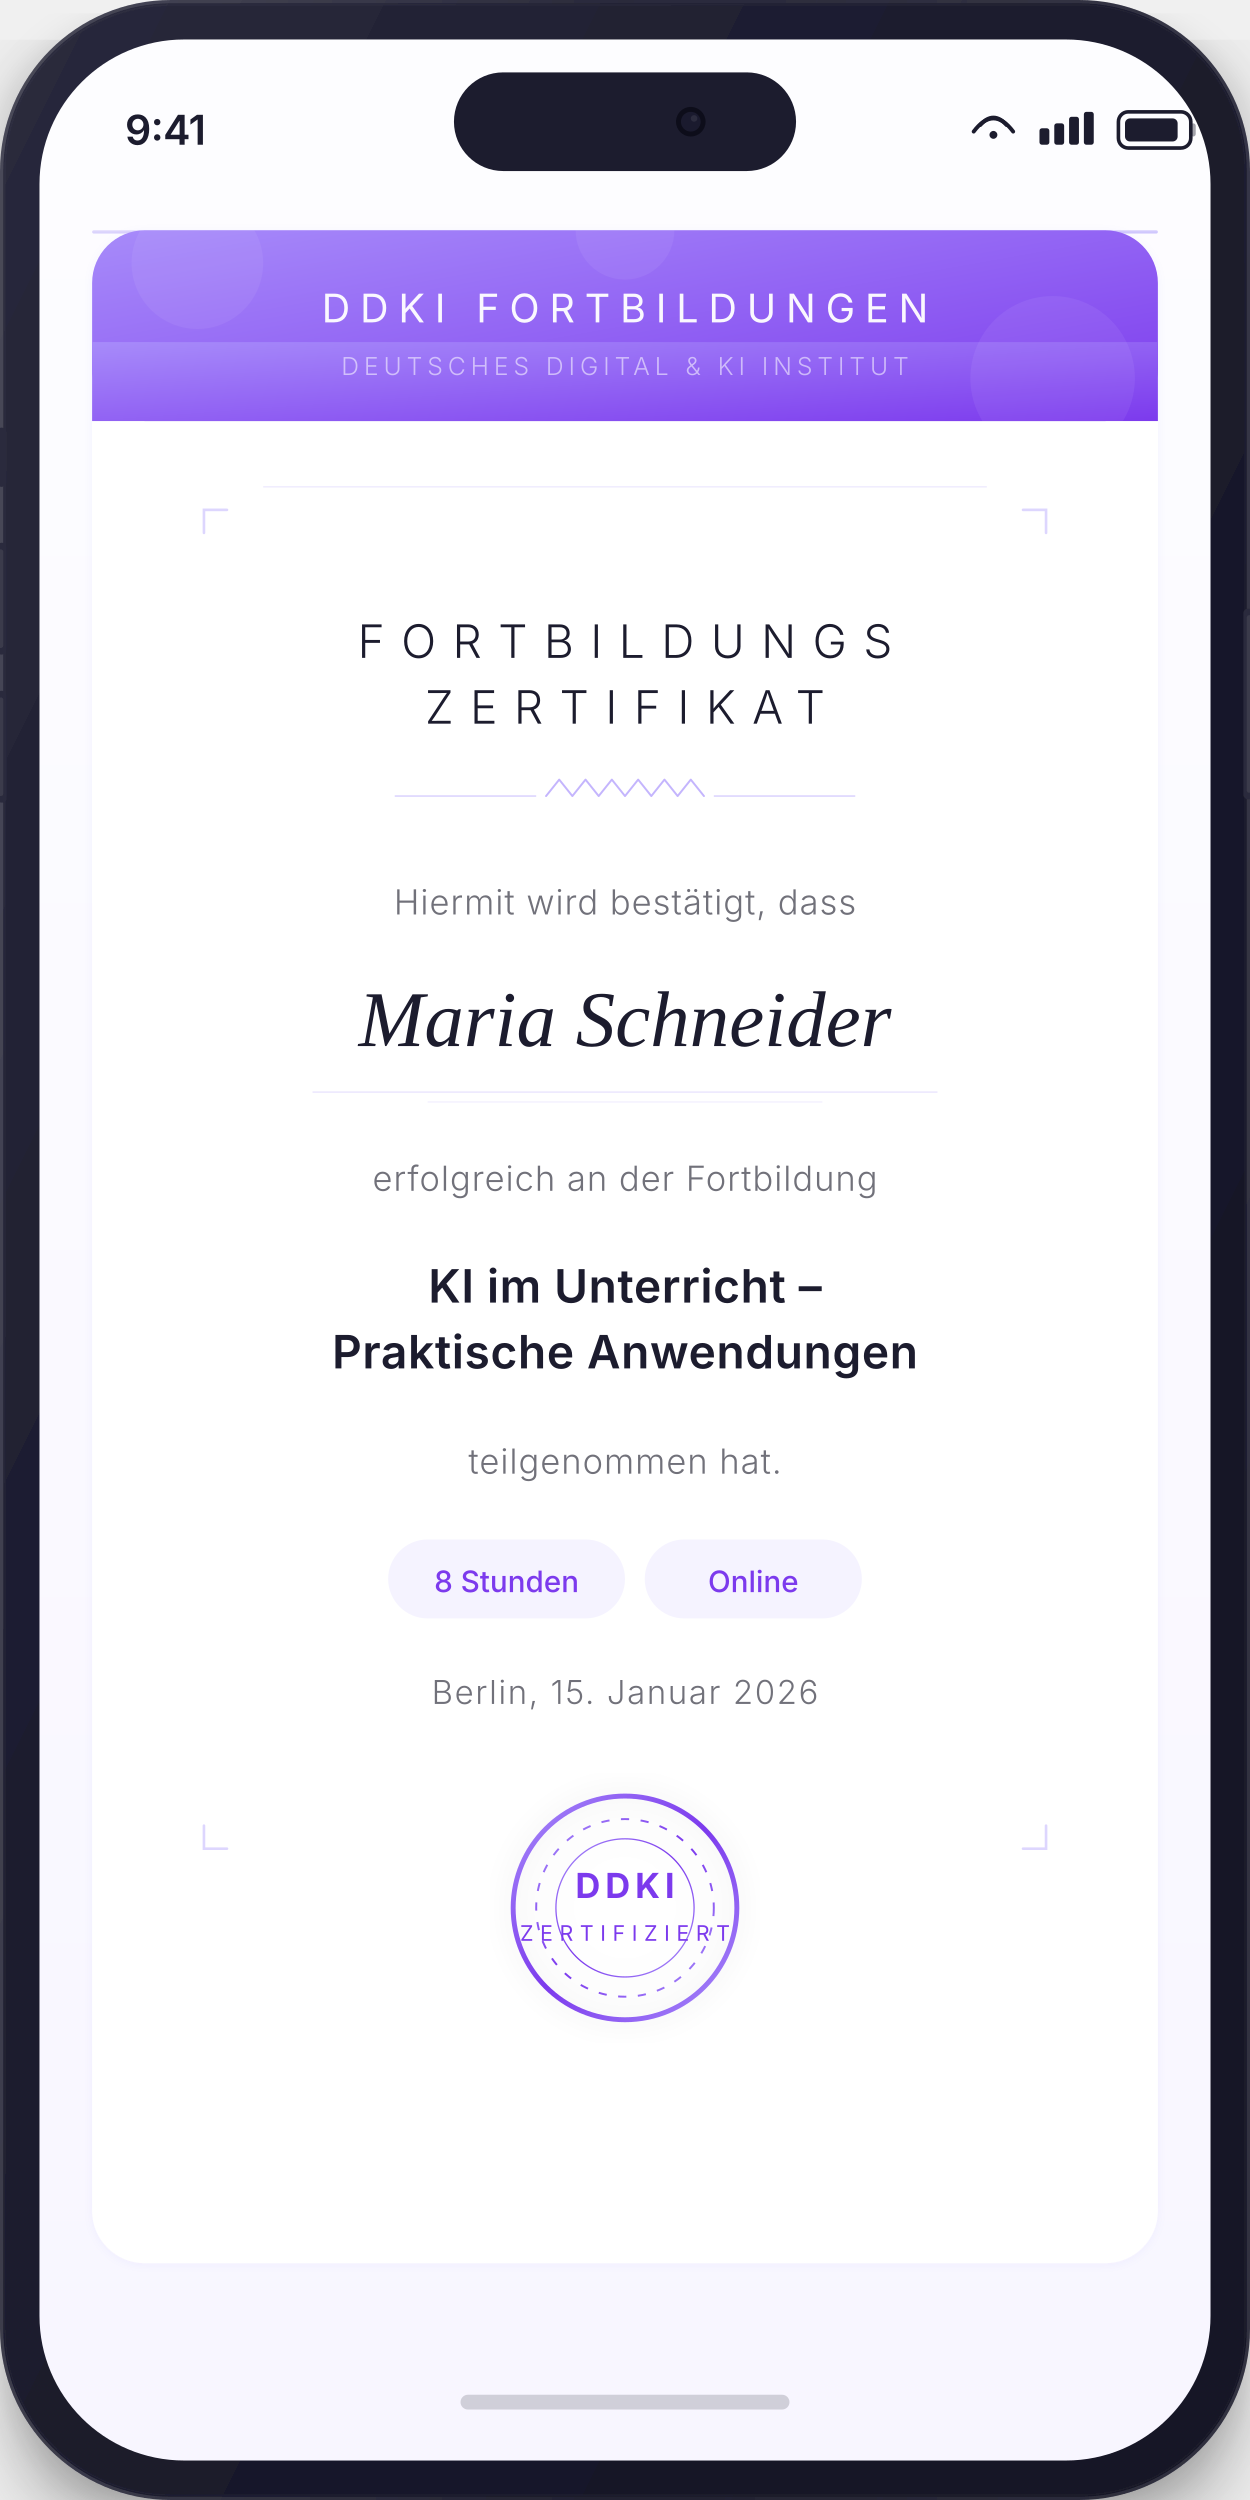
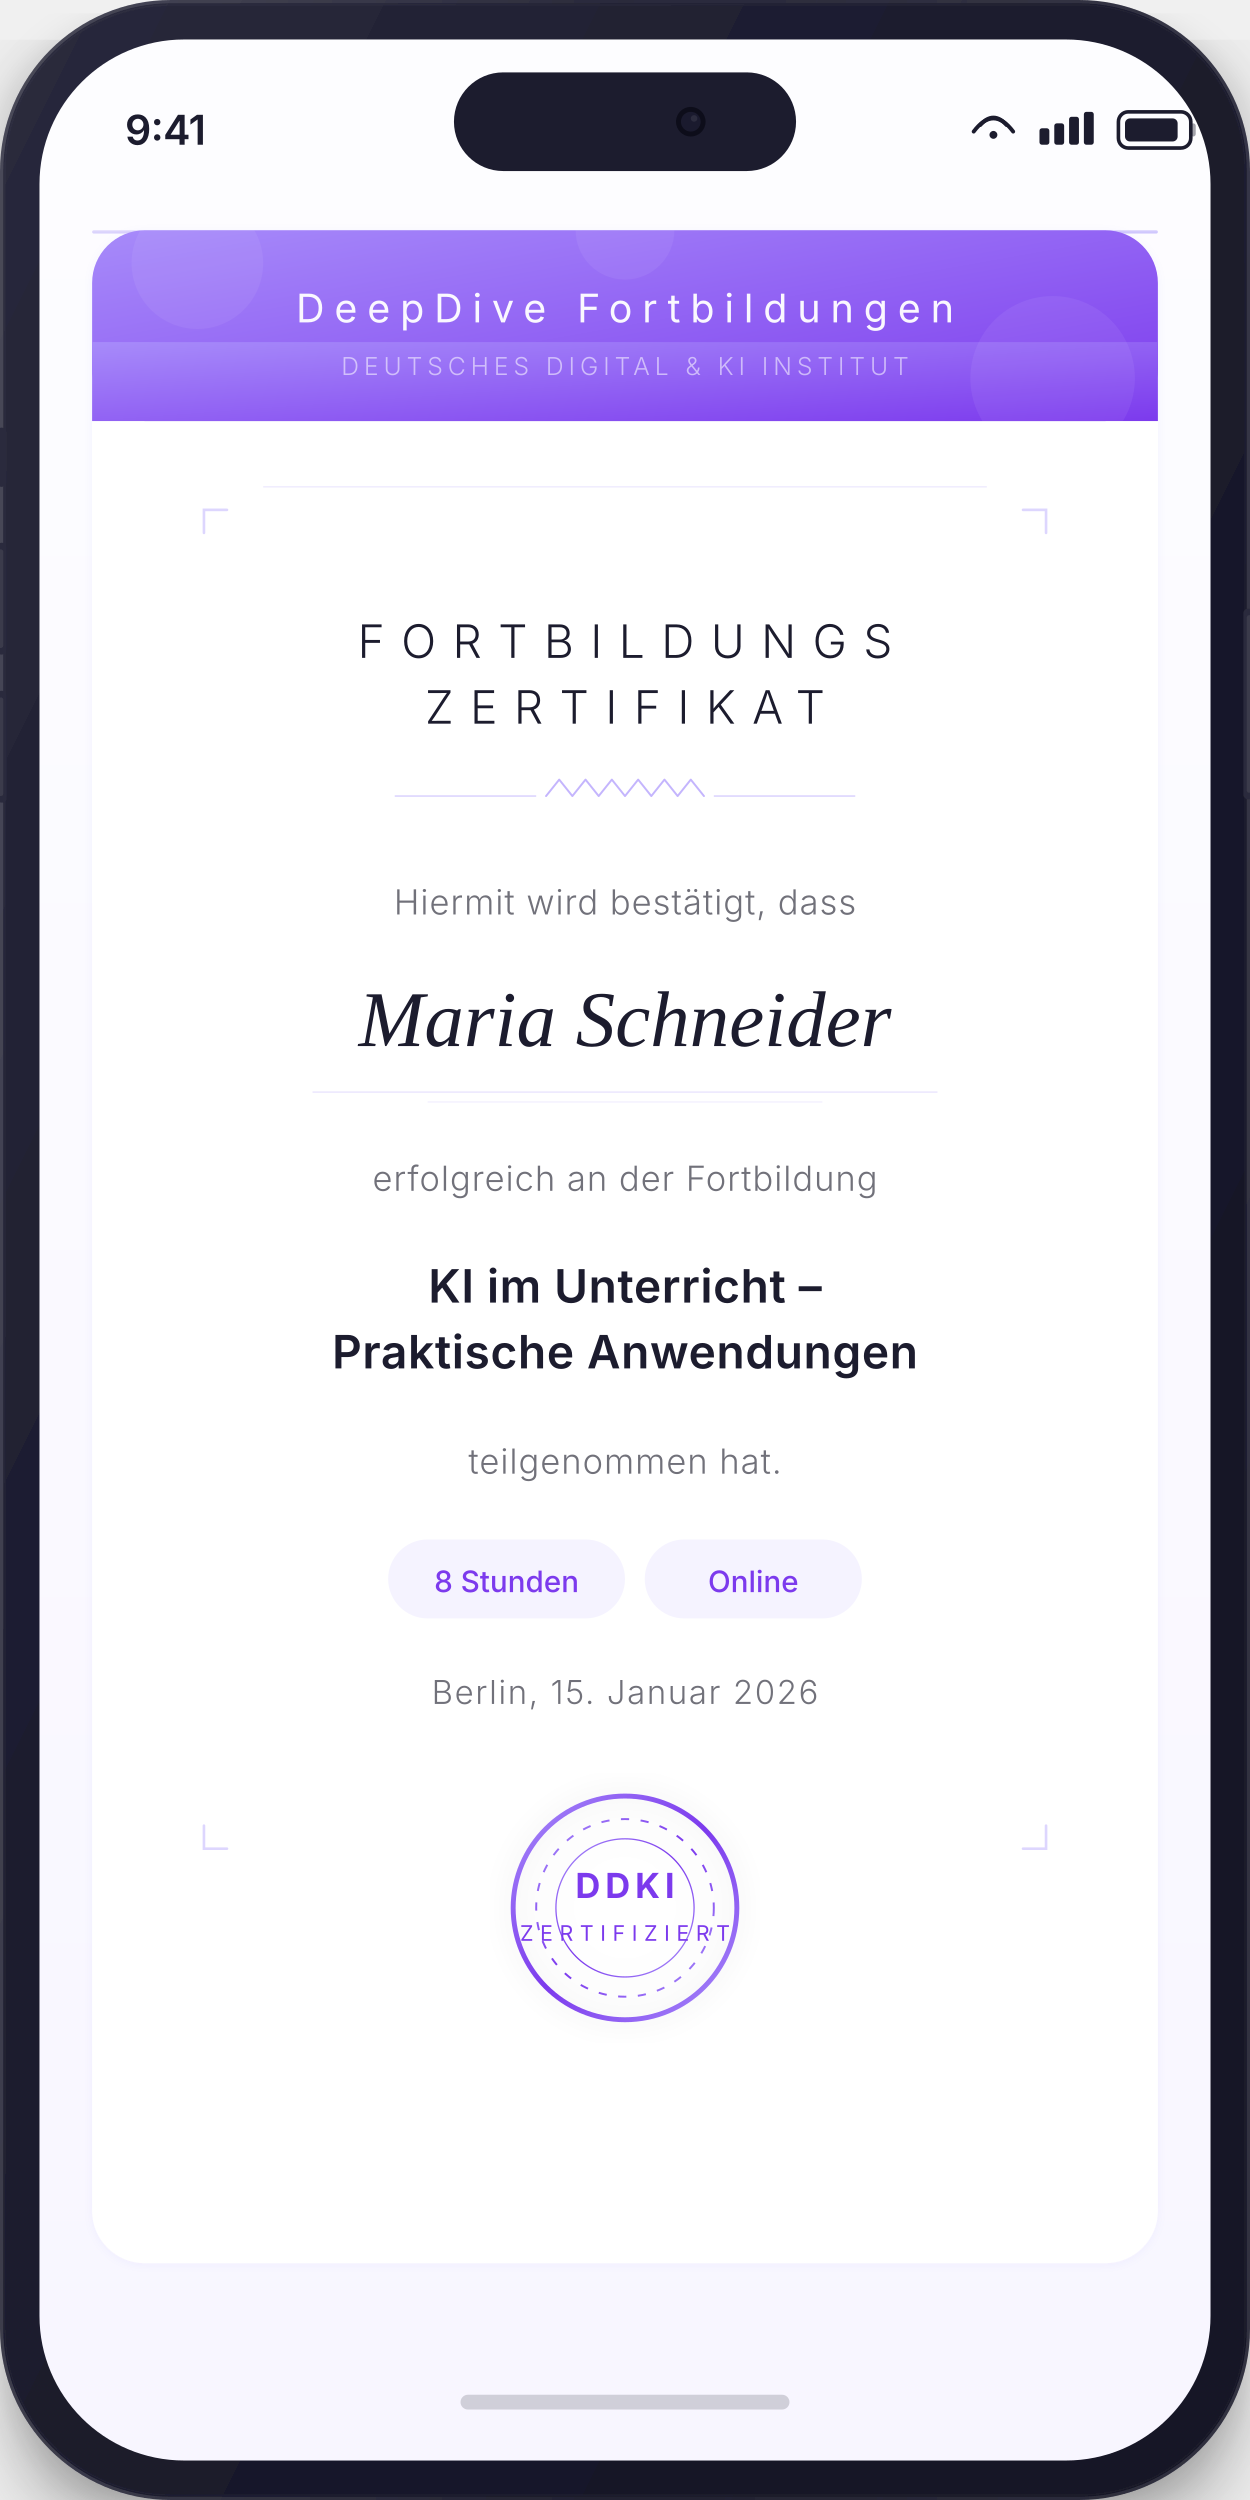
<svg xmlns="http://www.w3.org/2000/svg" width="380" height="760" viewBox="0 0 380 760">
  <defs>
    <linearGradient id="frameGrad" x1="0" y1="0" x2="1" y2="1">
      <stop offset="0%" stop-color="#2A2A3C" />
      <stop offset="40%" stop-color="#1C1C2E" />
      <stop offset="100%" stop-color="#141424" />
    </linearGradient>
    <linearGradient id="frameEdge" x1="0" y1="0" x2="1" y2="0">
      <stop offset="0%" stop-color="rgba(255,255,255,0.15)" />
      <stop offset="50%" stop-color="rgba(255,255,255,0.04)" />
      <stop offset="100%" stop-color="rgba(255,255,255,0.12)" />
    </linearGradient>
    <linearGradient id="frameEdgeV" x1="0" y1="0" x2="0" y2="1">
      <stop offset="0%" stop-color="rgba(255,255,255,0.12)" />
      <stop offset="50%" stop-color="rgba(255,255,255,0.03)" />
      <stop offset="100%" stop-color="rgba(255,255,255,0.08)" />
    </linearGradient>
    <linearGradient id="screenBg" x1="0" y1="0" x2="0" y2="1">
      <stop offset="0%" stop-color="#FDFDFF" />
      <stop offset="100%" stop-color="#F8F6FF" />
    </linearGradient>
    <linearGradient id="certHead" x1="0" y1="0" x2="1" y2="1">
      <stop offset="0%" stop-color="#A78BFA" />
      <stop offset="100%" stop-color="#7C3AED" />
    </linearGradient>
    <linearGradient id="sealStroke" x1="0" y1="0" x2="1" y2="1">
      <stop offset="0%" stop-color="#A78BFA" />
      <stop offset="50%" stop-color="#7C3AED" />
      <stop offset="100%" stop-color="#A78BFA" />
    </linearGradient>
    <linearGradient id="goldAccent" x1="0" y1="0" x2="1" y2="1">
      <stop offset="0%" stop-color="#C6B9FA" />
      <stop offset="100%" stop-color="#9B8AFB" />
    </linearGradient>
    <filter id="phoneShadow" x="-15%" y="-8%" width="130%" height="120%">
      <feGaussianBlur in="SourceAlpha" stdDeviation="16" result="blur1" />
      <feOffset in="blur1" dy="12" result="offsetBlur1" />
      <feComponentTransfer in="offsetBlur1" result="shadow1">
        <feFuncA type="linear" slope="0.3" />
      </feComponentTransfer>
      <feGaussianBlur in="SourceAlpha" stdDeviation="6" result="blur2" />
      <feOffset in="blur2" dy="4" result="offsetBlur2" />
      <feComponentTransfer in="offsetBlur2" result="shadow2">
        <feFuncA type="linear" slope="0.15" />
      </feComponentTransfer>
      <feMerge>
        <feMergeNode in="shadow1" />
        <feMergeNode in="shadow2" />
        <feMergeNode in="SourceGraphic" />
      </feMerge>
    </filter>
    <filter id="cardShadow">
      <feDropShadow dx="0" dy="0.5" stdDeviation="1.5" flood-color="#7C3AED" flood-opacity="0.04" />
    </filter>
    <filter id="glowSeal">
      <feGaussianBlur in="SourceAlpha" stdDeviation="4" result="glow" />
      <feComponentTransfer in="glow" result="glowFaded">
        <feFuncA type="linear" slope="0.12" />
      </feComponentTransfer>
      <feMerge>
        <feMergeNode in="glowFaded" />
        <feMergeNode in="SourceGraphic" />
      </feMerge>
    </filter>
    <clipPath id="screenClip">
      <rect x="12" y="12" width="356" height="736" rx="44" />
    </clipPath>
    <clipPath id="certHeaderClip">
      <rect x="28" y="70" width="324" height="58" rx="12" />
    </clipPath>
  </defs>
  <g filter="url(#phoneShadow)">
    <rect x="0" y="0" width="380" height="760" rx="52" fill="url(#frameGrad)" />
    <rect x="0.5" y="0.5" width="379" height="759" rx="51.5" fill="none" stroke="url(#frameEdge)" stroke-width="1" />
    <rect x="1.5" y="1.5" width="377" height="757" rx="50.5" fill="none" stroke="rgba(255,255,255,0.03)" stroke-width="0.5" />
    <rect x="378" y="185" width="3" height="58" rx="1.5" fill="#2A2A3C" />
    <rect x="379" y="187" width="1.5" height="54" rx="0.75" fill="rgba(255,255,255,0.08)" />
    <rect x="-1" y="165" width="3" height="34" rx="1.5" fill="#2A2A3C" />
    <rect x="-0.5" y="167" width="1.5" height="30" rx="0.75" fill="rgba(255,255,255,0.08)" />
    <rect x="-1" y="210" width="3" height="34" rx="1.5" fill="#2A2A3C" />
    <rect x="-0.5" y="212" width="1.5" height="30" rx="0.75" fill="rgba(255,255,255,0.08)" />
    <rect x="-1" y="130" width="3" height="18" rx="1.5" fill="#2A2A3C" />
  </g>
  <rect x="12" y="12" width="356" height="736" rx="44" fill="url(#screenBg)" />
  <rect x="138" y="22" width="104" height="30" rx="15" fill="#1C1C2E" />
  <circle cx="210" cy="37" r="4.5" fill="#0D0D1A" />
  <circle cx="210" cy="37" r="3" fill="#1A1A2E" />
  <circle cx="211" cy="36" r="1" fill="rgba(255,255,255,0.08)" />
  <text x="38" y="44" fill="#1C1C2E" font-size="12.5" font-weight="600" font-family="-apple-system, SF Pro Text, system-ui, sans-serif" letter-spacing="-0.2">9:41</text>
  <g transform="translate(296, 32)" fill="#1C1C2E">
    <path d="M0,8 Q6,0 12,8" fill="none" stroke="#1C1C2E" stroke-width="1.2" stroke-linecap="round" />
    <path d="M2,6 Q6,1.5 10,6" fill="none" stroke="#1C1C2E" stroke-width="1.2" stroke-linecap="round" />
    <circle cx="6" cy="9" r="1.2" />
  </g>
  <g transform="translate(316, 34)">
    <rect x="0" y="5" width="3" height="5" rx="0.75" fill="#1C1C2E" />
    <rect x="4.5" y="3.5" width="3" height="6.5" rx="0.75" fill="#1C1C2E" />
    <rect x="9" y="1.5" width="3" height="8.5" rx="0.75" fill="#1C1C2E" />
    <rect x="13.5" y="0" width="3" height="10" rx="0.75" fill="#1C1C2E" />
  </g>
  <rect x="340" y="34" width="22" height="11" rx="3" fill="none" stroke="#1C1C2E" stroke-width="1.1" />
  <rect x="362" y="37.5" width="1.5" height="4" rx="0.75" fill="#1C1C2E" opacity="0.4" />
  <rect x="342" y="36" width="16" height="7" rx="1.5" fill="#1C1C2E" />
  <rect x="28" y="70" width="324" height="618" rx="16" fill="white" filter="url(#cardShadow)" />
  <rect x="28" y="70" width="324" height="1" rx="0.5" fill="url(#goldAccent)" opacity="0.5" />
  <rect x="28" y="70" width="324" height="58" rx="16" fill="url(#certHead)" clip-path="url(#certHeaderClip)" />
  <rect x="28" y="104" width="324" height="24" fill="url(#certHead)" />
  <g opacity="0.06" clip-path="url(#certHeaderClip)">
    <circle cx="60" cy="80" r="20" fill="white" />
    <circle cx="320" cy="115" r="25" fill="white" />
    <circle cx="190" cy="70" r="15" fill="white" />
  </g>
-   <text x="190" y="98" text-anchor="middle" fill="white" font-size="12" font-weight="400" font-family="-apple-system, system-ui, sans-serif" letter-spacing="3" opacity="0.95">DDKI FORTBILDUNGEN</text>
+   <text x="190" y="98" text-anchor="middle" fill="white" font-size="12" font-weight="400" font-family="-apple-system, system-ui, sans-serif" letter-spacing="3" opacity="0.95">DeepDive Fortbildungen</text>
  <text x="190" y="114" text-anchor="middle" fill="white" font-size="7.5" font-weight="300" font-family="-apple-system, system-ui, sans-serif" letter-spacing="1.5" opacity="0.55">DEUTSCHES DIGITAL &amp; KI INSTITUT</text>
  <line x1="80" y1="148" x2="300" y2="148" stroke="#EDE9FE" stroke-width="0.4" />
  <path d="M62,162 L62,155 L69,155" fill="none" stroke="#DDD6FE" stroke-width="0.8" stroke-linecap="round" />
  <path d="M318,162 L318,155 L311,155" fill="none" stroke="#DDD6FE" stroke-width="0.8" stroke-linecap="round" />
  <path d="M62,555 L62,562 L69,562" fill="none" stroke="#DDD6FE" stroke-width="0.8" stroke-linecap="round" />
  <path d="M318,555 L318,562 L311,562" fill="none" stroke="#DDD6FE" stroke-width="0.8" stroke-linecap="round" />
  <text x="190" y="200" text-anchor="middle" fill="#1C1C2E" font-size="14" font-weight="300" font-family="-apple-system, system-ui, sans-serif" letter-spacing="5">FORTBILDUNGS</text>
  <text x="190" y="220" text-anchor="middle" fill="#1C1C2E" font-size="14" font-weight="300" font-family="-apple-system, system-ui, sans-serif" letter-spacing="5">ZERTIFIKAT</text>
  <line x1="120" y1="242" x2="163" y2="242" stroke="#DDD6FE" stroke-width="0.5" />
  <line x1="217" y1="242" x2="260" y2="242" stroke="#DDD6FE" stroke-width="0.5" />
  <path d="M166,242 L170,237 L174,242 L178,237 L182,242 L186,237 L190,242 L194,237 L198,242 L202,237 L206,242 L210,237 L214,242" fill="none" stroke="#C4B5FD" stroke-width="0.6" stroke-linecap="round" stroke-linejoin="round" />
  <text x="190" y="278" text-anchor="middle" fill="#71717A" font-size="10.5" font-weight="300" font-family="-apple-system, system-ui, sans-serif" letter-spacing="0.3">Hiermit wird bestätigt, dass</text>
  <text x="190" y="318" text-anchor="middle" fill="#1C1C2E" font-size="24" font-weight="300" font-family="Georgia, 'Times New Roman', 'Palatino', serif" font-style="italic">Maria Schneider</text>
  <line x1="95" y1="332" x2="285" y2="332" stroke="#EDE9FE" stroke-width="0.5" />
  <line x1="130" y1="335" x2="250" y2="335" stroke="#EDE9FE" stroke-width="0.3" />
  <text x="190" y="362" text-anchor="middle" fill="#71717A" font-size="10.5" font-weight="300" font-family="-apple-system, system-ui, sans-serif" letter-spacing="0.3">erfolgreich an der Fortbildung</text>
  <text x="190" y="396" text-anchor="middle" fill="#1C1C2E" font-size="14" font-weight="600" font-family="-apple-system, system-ui, sans-serif" letter-spacing="0.2">KI im Unterricht –</text>
  <text x="190" y="416" text-anchor="middle" fill="#1C1C2E" font-size="14" font-weight="600" font-family="-apple-system, system-ui, sans-serif" letter-spacing="0.2">Praktische Anwendungen</text>
  <text x="190" y="448" text-anchor="middle" fill="#71717A" font-size="10.5" font-weight="300" font-family="-apple-system, system-ui, sans-serif" letter-spacing="0.3">teilgenommen hat.</text>
  <rect x="118" y="468" width="72" height="24" rx="12" fill="#F5F3FF" />
  <text x="154" y="484" text-anchor="middle" fill="#7C3AED" font-size="9" font-weight="500" font-family="-apple-system, system-ui, sans-serif">8 Stunden</text>
  <rect x="196" y="468" width="66" height="24" rx="12" fill="#F5F3FF" />
  <text x="229" y="484" text-anchor="middle" fill="#7C3AED" font-size="9" font-weight="500" font-family="-apple-system, system-ui, sans-serif">Online</text>
  <text x="190" y="518" text-anchor="middle" fill="#71717A" font-size="10" font-weight="300" font-family="-apple-system, system-ui, sans-serif" letter-spacing="0.5">Berlin, 15. Januar 2026</text>
  <g filter="url(#glowSeal)">
    <circle cx="190" cy="580" r="34" fill="none" stroke="url(#sealStroke)" stroke-width="1.5" />
    <circle cx="190" cy="580" r="27" fill="none" stroke="url(#sealStroke)" stroke-width="0.6" stroke-dasharray="2.5 3.5" />
    <circle cx="190" cy="580" r="21" fill="none" stroke="url(#sealStroke)" stroke-width="0.4" />
  </g>
  <text x="190" y="577" text-anchor="middle" fill="#7C3AED" font-size="10.5" font-weight="700" font-family="-apple-system, system-ui, sans-serif" letter-spacing="1.5">DDKI</text>
  <text x="190" y="590" text-anchor="middle" fill="#7C3AED" font-size="6.5" font-weight="400" font-family="-apple-system, system-ui, sans-serif" letter-spacing="2">ZERTIFIZIERT</text>
  <rect x="140" y="728" width="100" height="4.5" rx="2.25" fill="#1C1C2E" opacity="0.18" />
</svg>
